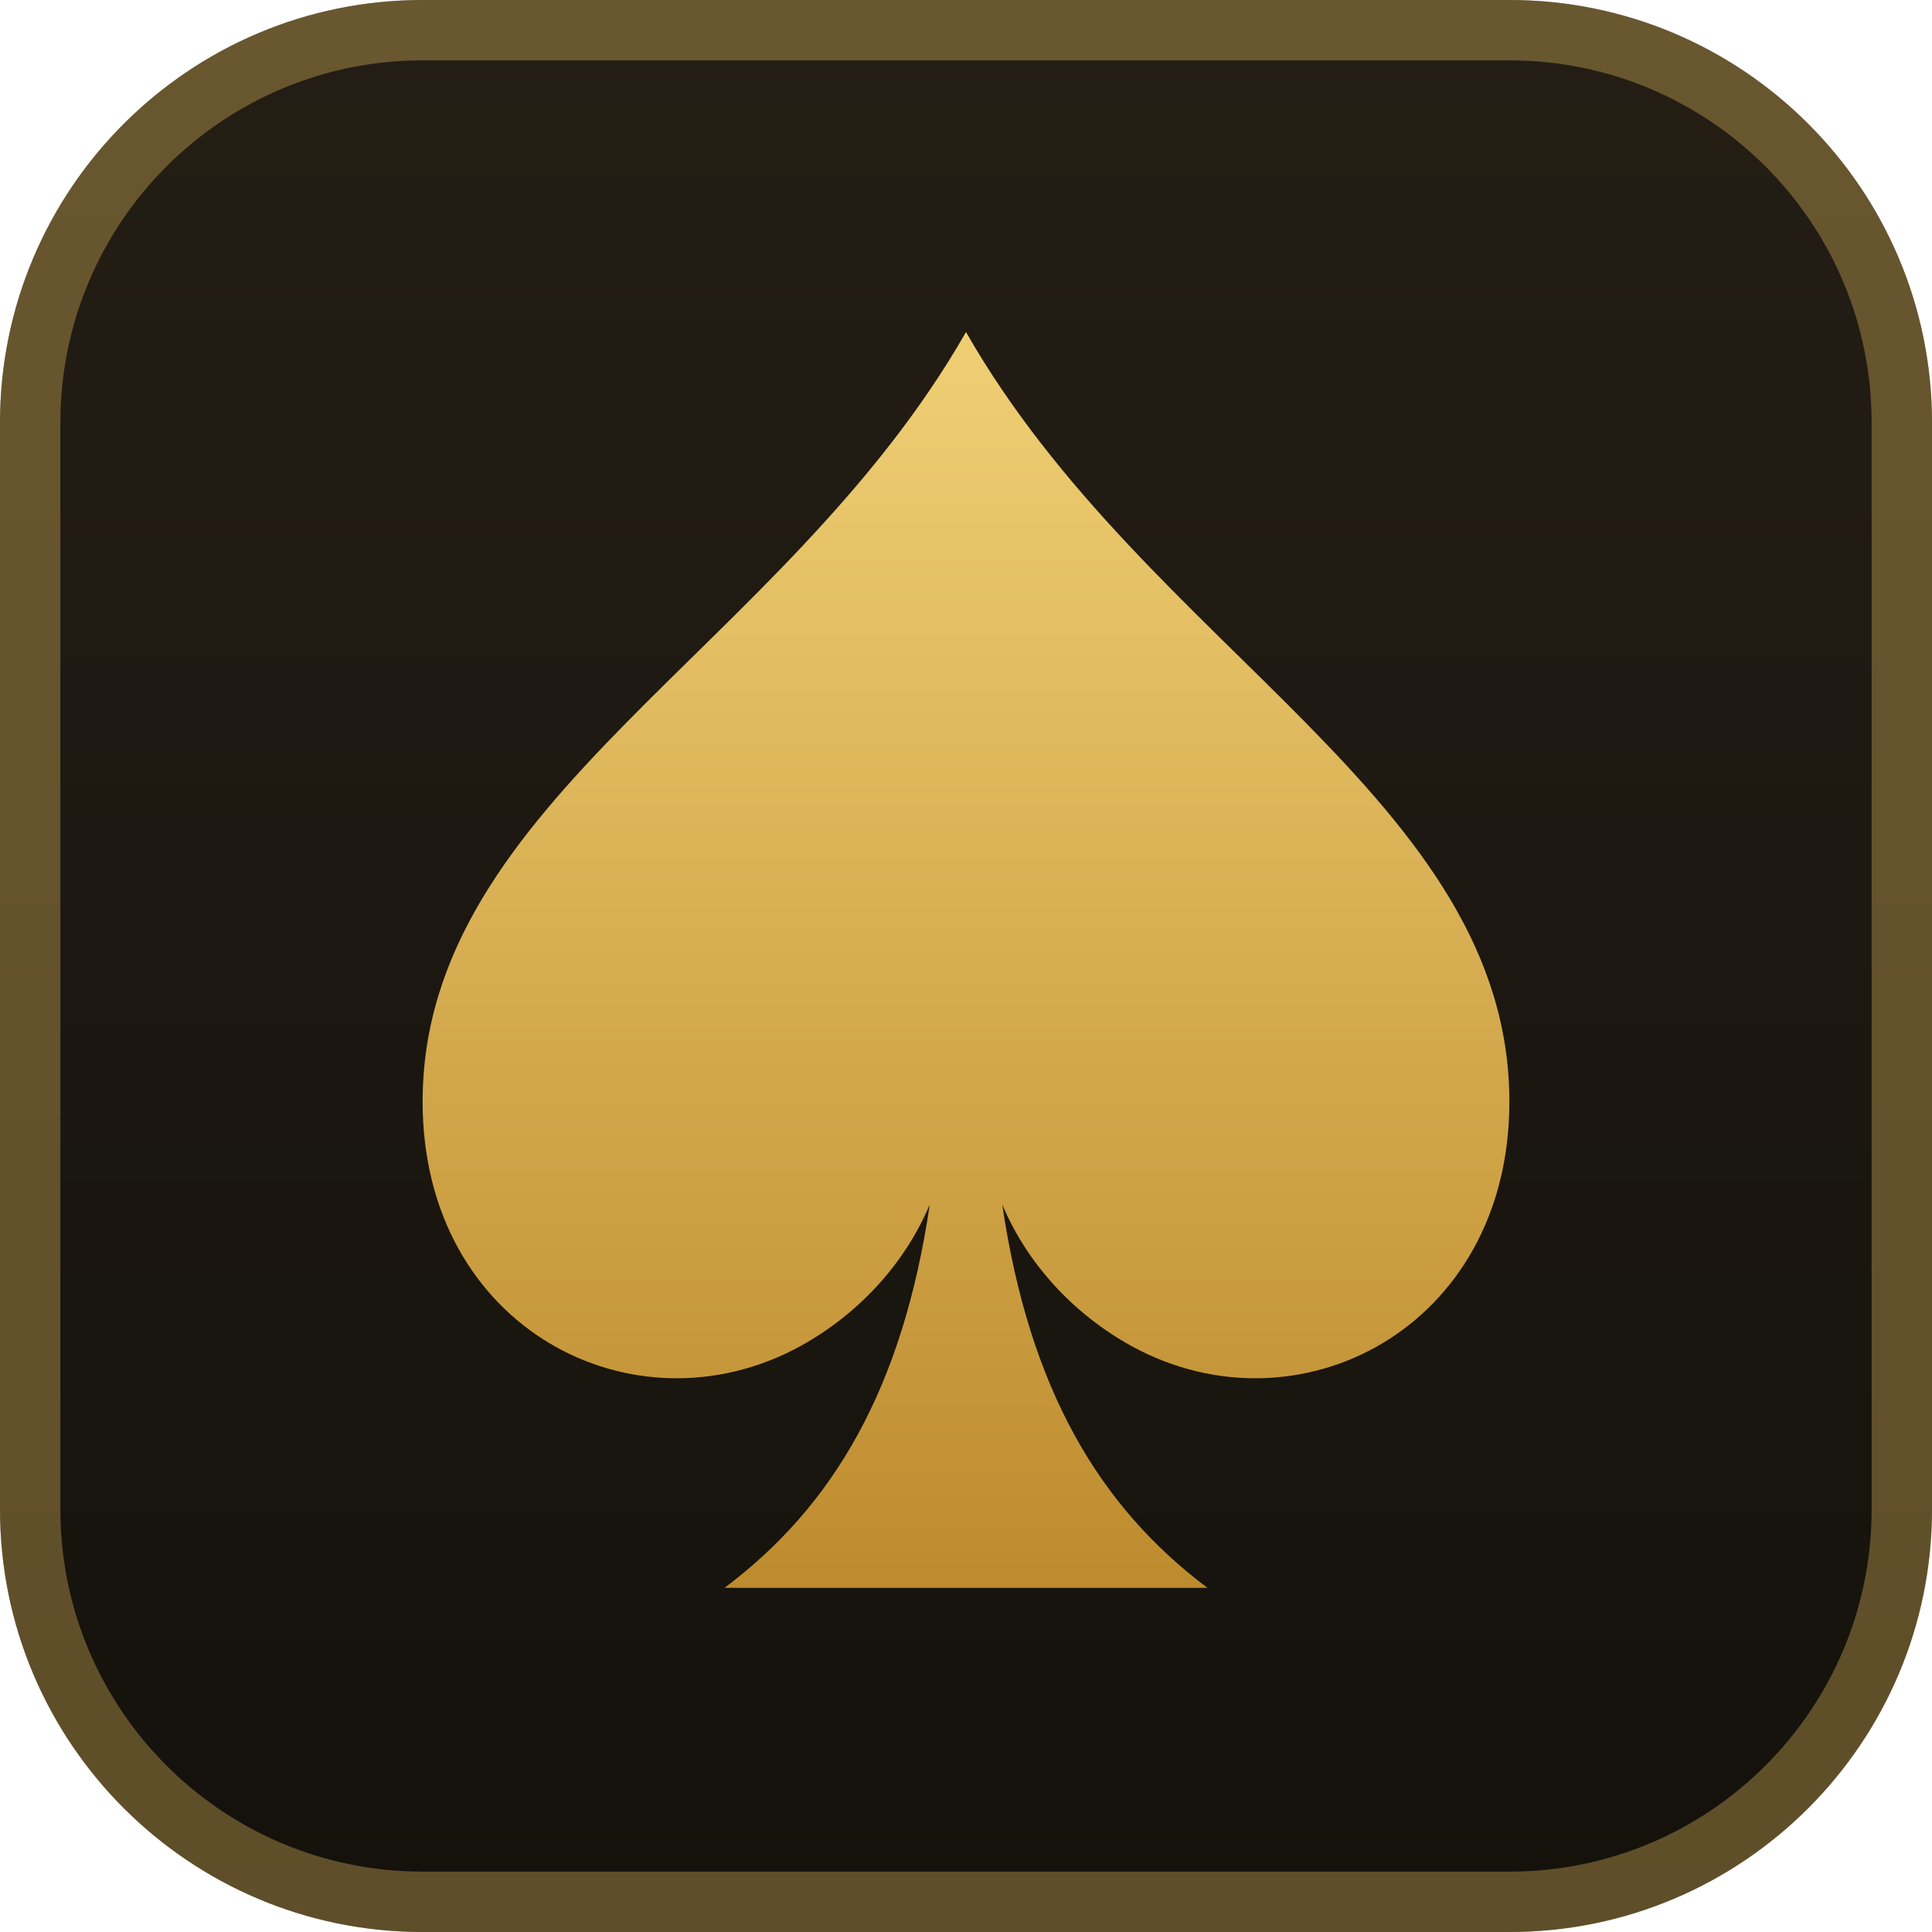
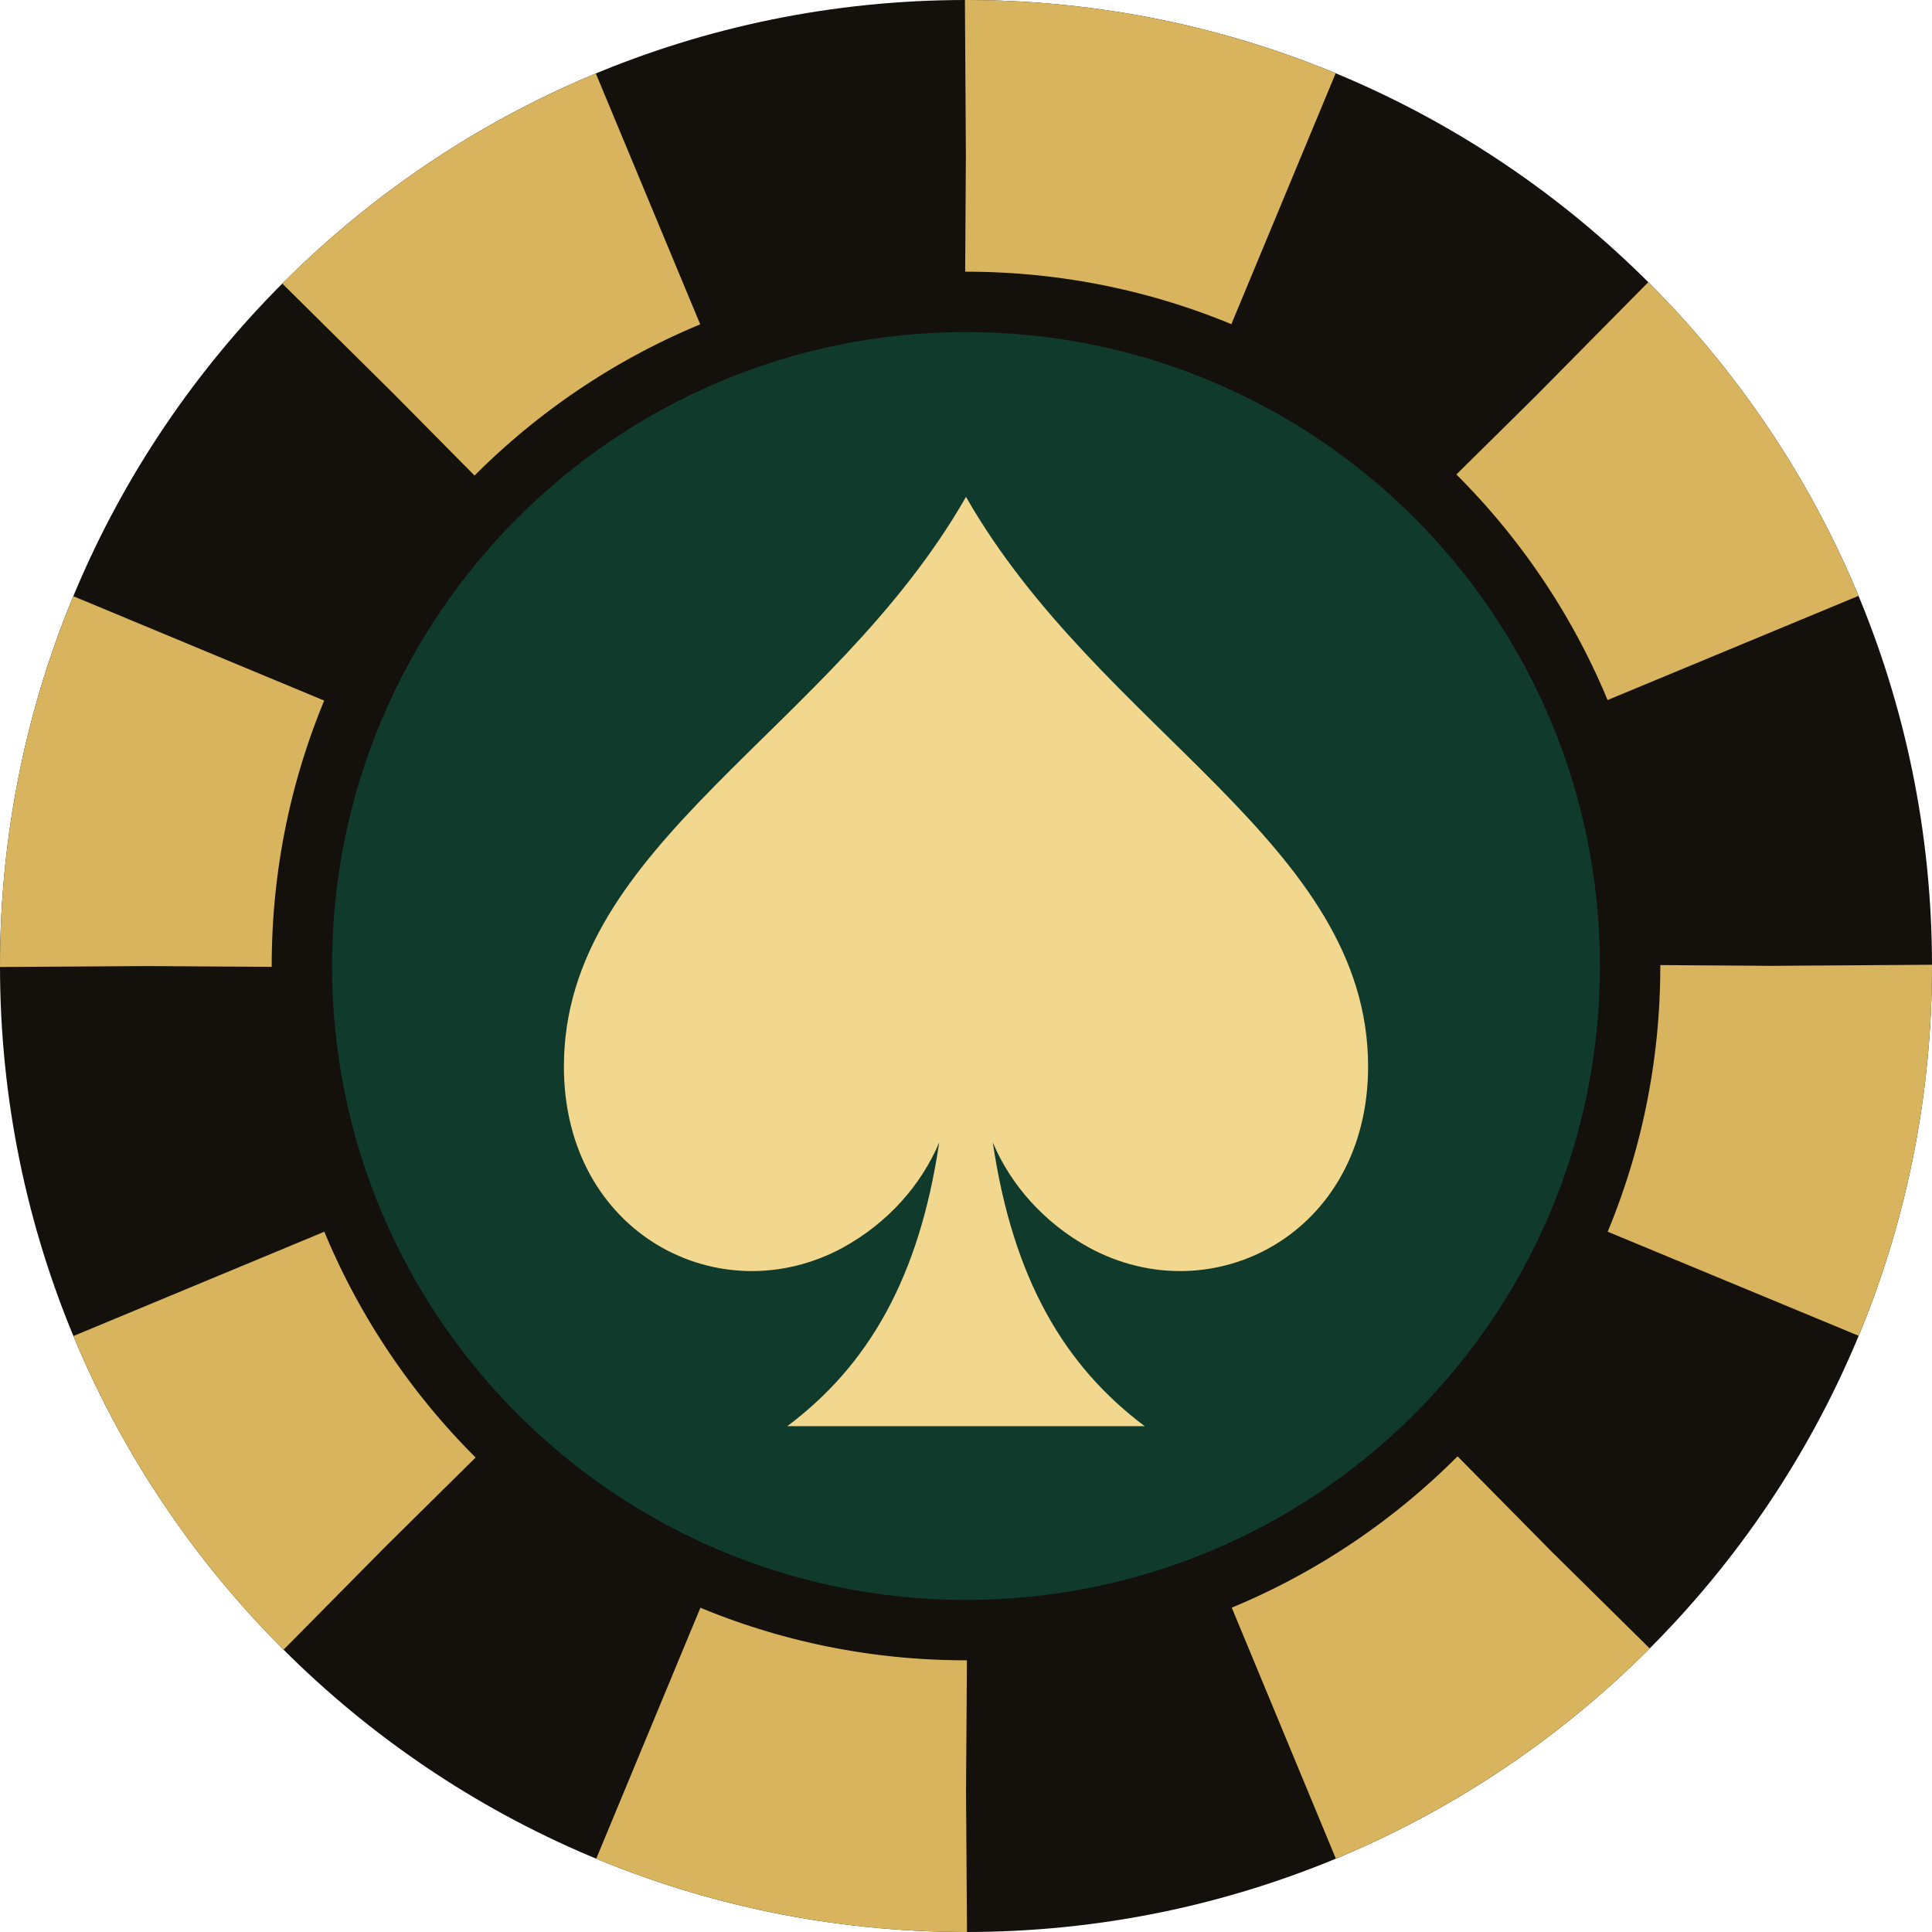
<svg xmlns="http://www.w3.org/2000/svg" viewBox="0 0 64 64">
-   <defs>
-     <linearGradient id="tile" x1="0" y1="0" x2="0" y2="1">
-       <stop offset="0" stop-color="#241e15" />
-       <stop offset="1" stop-color="#14110c" />
-     </linearGradient>
-     <linearGradient id="gold" x1="0" y1="0" x2="0" y2="1">
-       <stop offset="0" stop-color="#f0cf74" />
-       <stop offset="1" stop-color="#bd8b2e" />
-     </linearGradient>
-   </defs>
-   <rect width="64" height="64" rx="14" fill="url(#tile)" />
-   <rect x="1" y="1" width="62" height="62" rx="13" fill="none" stroke="#e8c05f" stroke-opacity="0.35" stroke-width="2" />
-   <path fill="url(#gold)" d="M32 11        C 26 21.5, 14 26.5, 14 36.5        C 14 44, 21 47.6, 26.5 44.6        C 28.5 43.5, 30 41.8, 30.8 39.9        C 29.9 46, 27.6 49.9, 24 52.6        L 40 52.6        C 36.4 49.9, 34.1 46, 33.2 39.9        C 34 41.8, 35.5 43.5, 37.5 44.6        C 43 47.6, 50 44, 50 36.5        C 50 26.5, 38 21.5, 32 11        Z" />
+   <circle cx="32" cy="32" r="32" fill="#14110C" />
+   <circle cx="32" cy="32" r="27.5" fill="none" stroke="#D9B45F" stroke-width="9" stroke-dasharray="10.8 10.8" />
+   <circle cx="32" cy="32" r="21" fill="#0F3A2C" />
+   <path fill="#F2D88F" transform="translate(32 32) scale(.74) translate(-32 -32)" d="M32 11 C26 21.5,14 26.5,14 36.5 C14 44,21 47.6,26.5 44.6 C28.5 43.5,30 41.8,30.8 39.9 C29.9 46,27.6 49.9,24 52.6 L40 52.6 C36.4 49.9,34.1 46,33.2 39.9 C34 41.8,35.5 43.5,37.5 44.6 C43 47.6,50 44,50 36.5 C50 26.5,38 21.5,32 11 Z" />
</svg>
